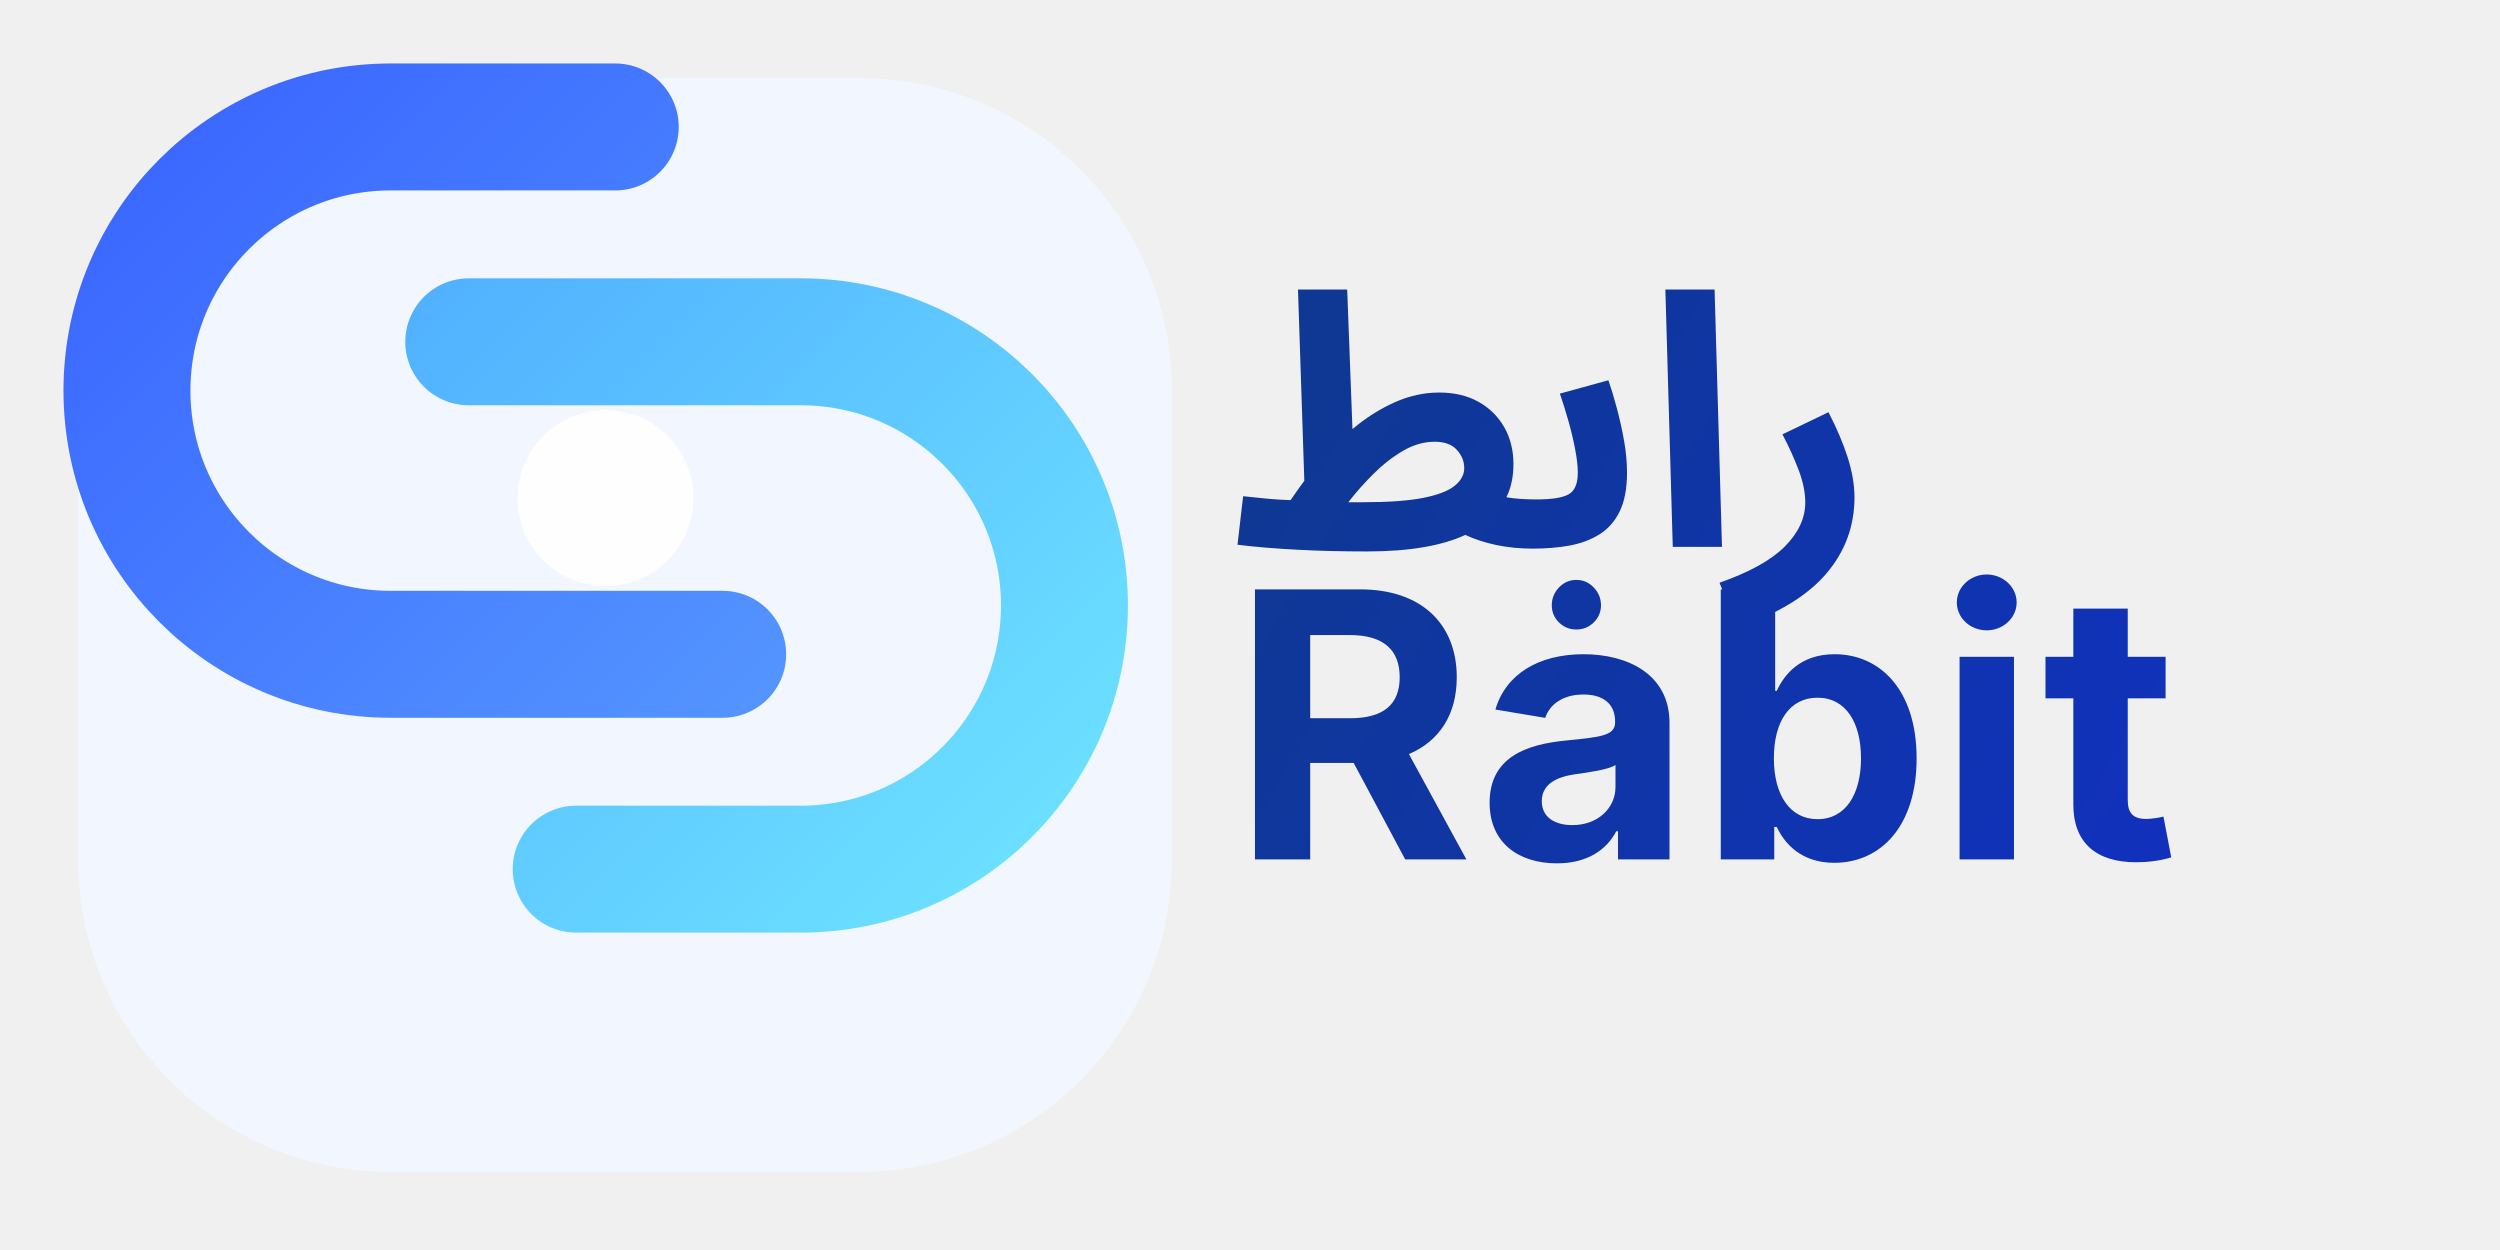
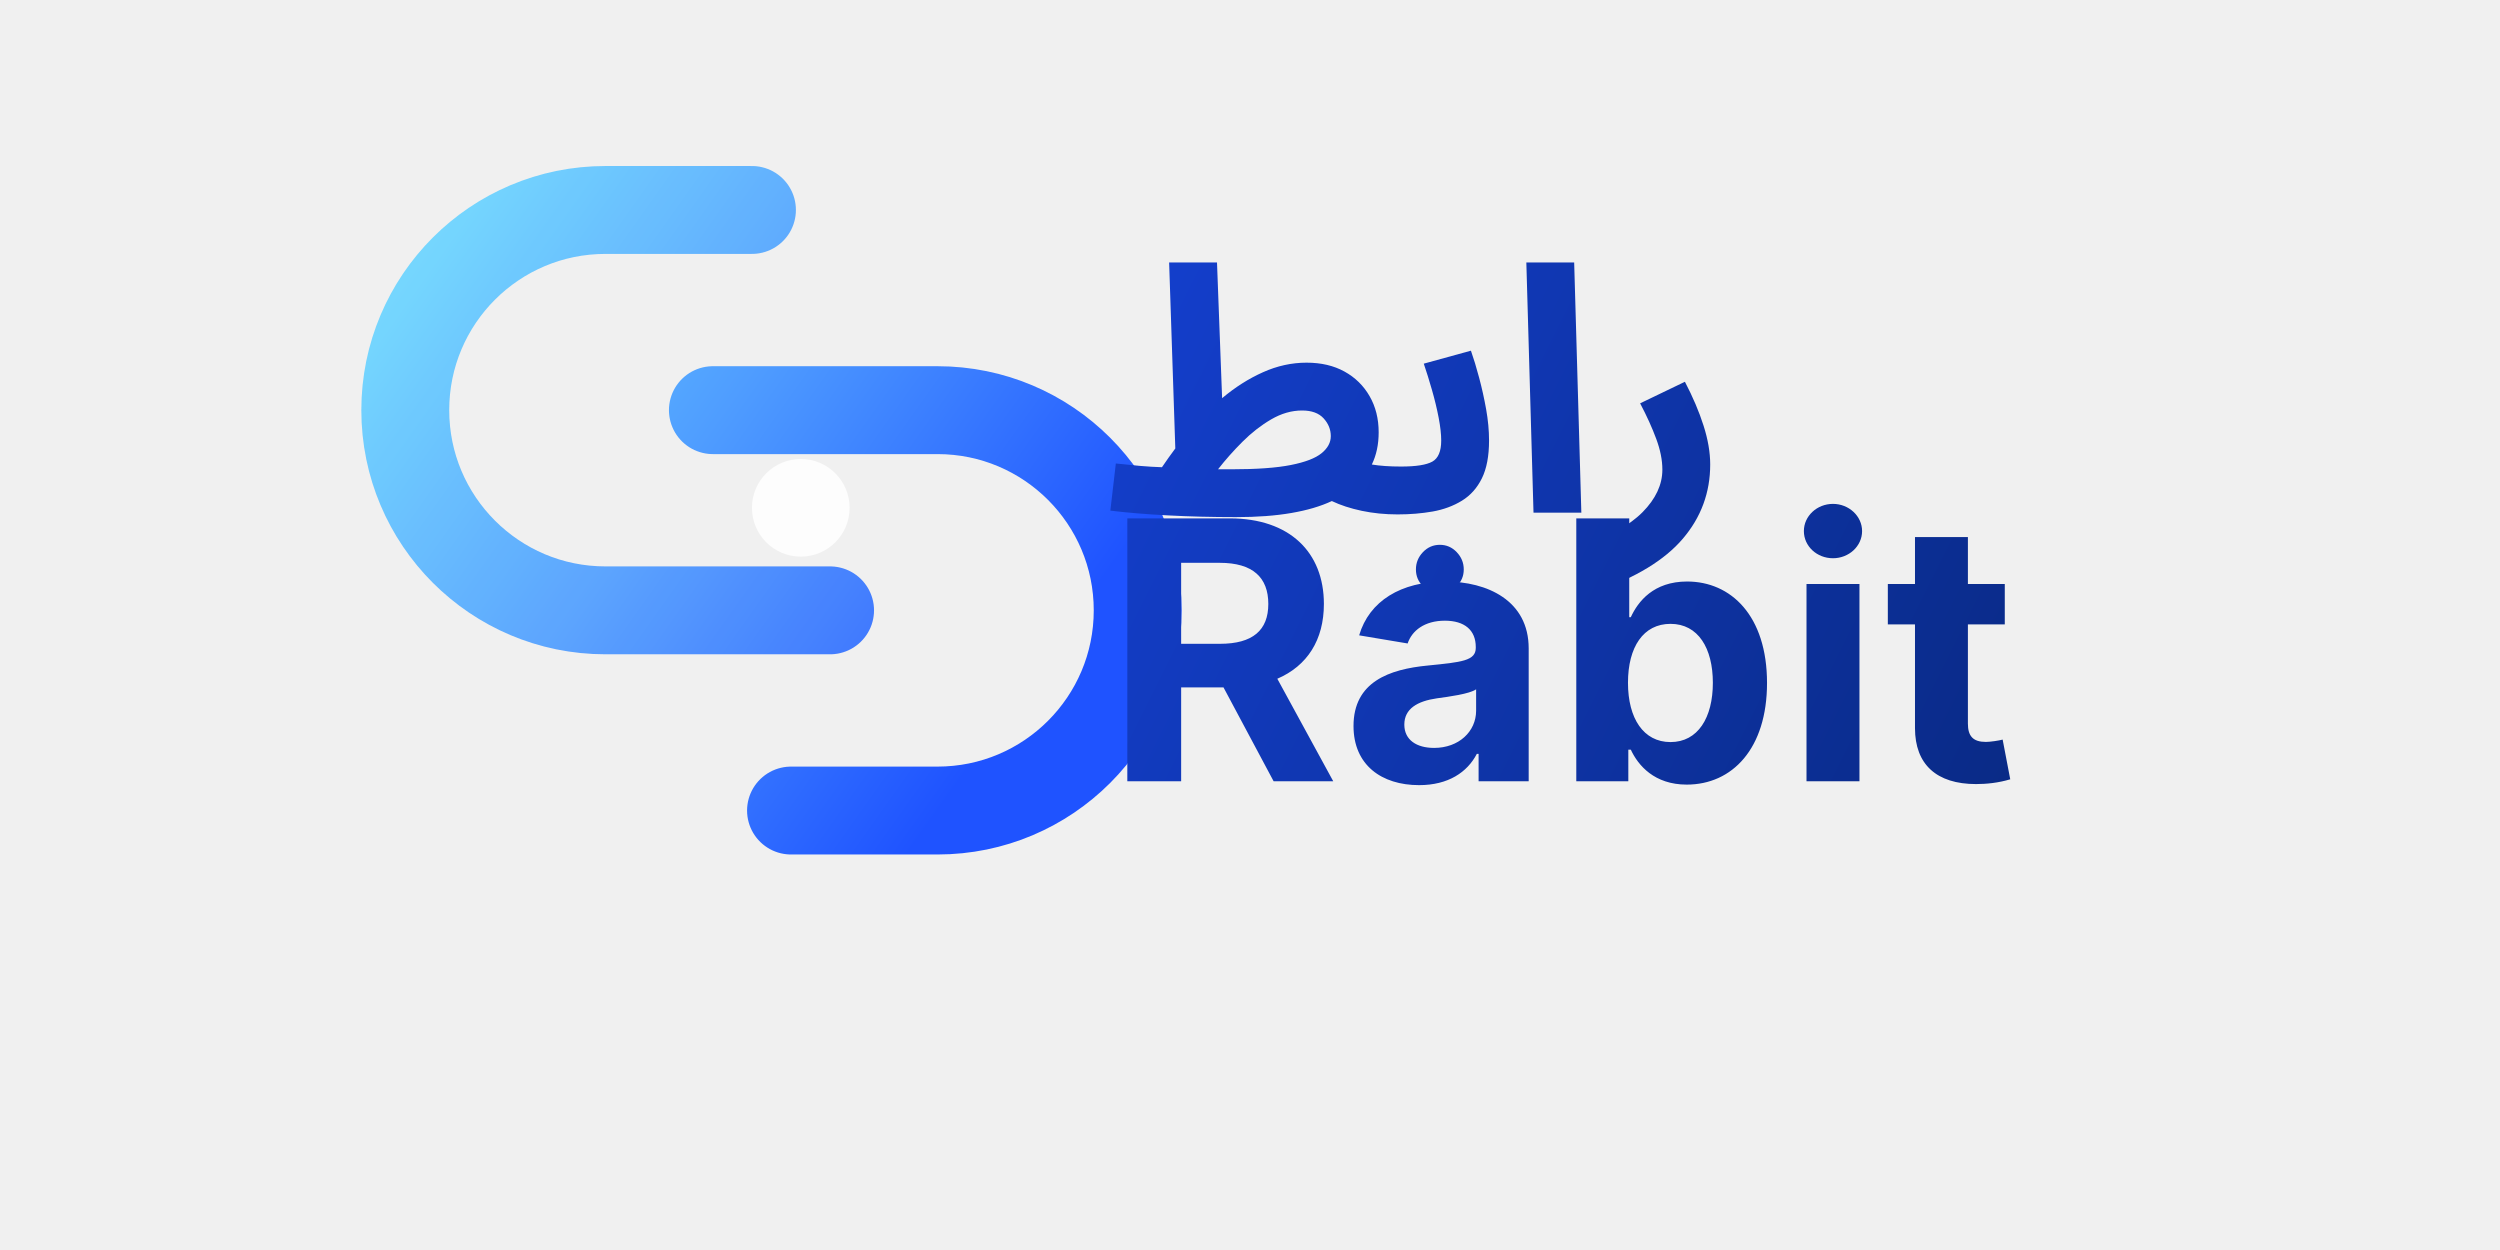
- <svg xmlns="http://www.w3.org/2000/svg" width="512" height="256" viewBox="0 0 512 256" fill="none">
+ <svg xmlns="http://www.w3.org/2000/svg" width="768" height="384" viewBox="0 0 960 512" fill="none">
  <defs>
-     <linearGradient id="chainGradient" x1="40" y1="36" x2="200" y2="196" gradientUnits="userSpaceOnUse">
-       <stop offset="0" stop-color="#49A3FF" />
-       <stop offset="1" stop-color="#6DE2FF" />
+     <linearGradient id="brandChain" x1="96" y1="72" x2="344" y2="248" gradientUnits="userSpaceOnUse">
+       <stop offset="0" stop-color="#6AD4FF" />
+       <stop offset="0.45" stop-color="#4F9DFF" />
+       <stop offset="1" stop-color="#1F53FF" />
    </linearGradient>
-     <linearGradient id="chainGradientLight" x1="32" y1="32" x2="192" y2="192" gradientUnits="userSpaceOnUse">
-       <stop offset="0" stop-color="#3B68FF" />
-       <stop offset="1" stop-color="#5CA4FF" />
-     </linearGradient>
-     <linearGradient id="textGradient" x1="220" y1="60" x2="460" y2="200" gradientUnits="userSpaceOnUse">
-       <stop offset="0" stop-color="#0E3A8A" />
-       <stop offset="1" stop-color="#1130C2" />
+     <linearGradient id="brandText" x1="420" y1="120" x2="820" y2="320" gradientUnits="userSpaceOnUse">
+       <stop offset="0" stop-color="#143FCE" />
+       <stop offset="1" stop-color="#092982" />
    </linearGradient>
  </defs>
-   <rect x="16" y="16" width="224" height="224" rx="64" fill="#F2F7FF" />
-   <path d="M96 70h68c29.823 0 54 24.177 54 54s-24.177 54-54 54h-46" stroke="url(#chainGradient)" stroke-width="26" stroke-linecap="round" stroke-linejoin="round" />
-   <path d="M148 134H80c-29.823 0-54-24.177-54-54s24.177-54 54-54h46" stroke="url(#chainGradientLight)" stroke-width="26" stroke-linecap="round" stroke-linejoin="round" />
-   <circle cx="124" cy="102" r="18" fill="#FFFFFF" opacity="0.9" />
-   <g fill="url(#textGradient)">
-     <text x="252" y="112" font-size="72" font-family="'Tajawal', 'Cairo', 'Noto Sans Arabic', sans-serif" font-weight="600">
+   <g transform="translate(40 40)">
+     <path d="M220 128h92c45.287 0 82 36.713 82 82s-36.713 82-82 82h-60" stroke="url(#brandChain)" stroke-width="36" stroke-linecap="round" stroke-linejoin="round" />
+     <path d="M268 210h-92c-45.287 0-82-36.713-82-82s36.713-82 82-82h60" stroke="url(#brandChain)" stroke-width="36" stroke-linecap="round" stroke-linejoin="round" opacity="0.92" />
+     <circle cx="256" cy="168" r="20" fill="#FFFFFF" opacity="0.85" />
+   </g>
+   <g fill="url(#brandText)">
+     <text x="420" y="210" font-size="140" font-family="'Tajawal', 'Cairo', 'Noto Sans Arabic', sans-serif" font-weight="600">
      رابط
    </text>
-     <text x="252" y="176" font-size="76" font-family="'Nunito', 'Segoe UI', 'Inter', sans-serif" font-weight="700" letter-spacing="1">
+     <text x="420" y="320" font-size="148" font-family="'Nunito', 'Segoe UI', 'Inter', sans-serif" font-weight="700" letter-spacing="1">
      Rabit
    </text>
  </g>
</svg>
